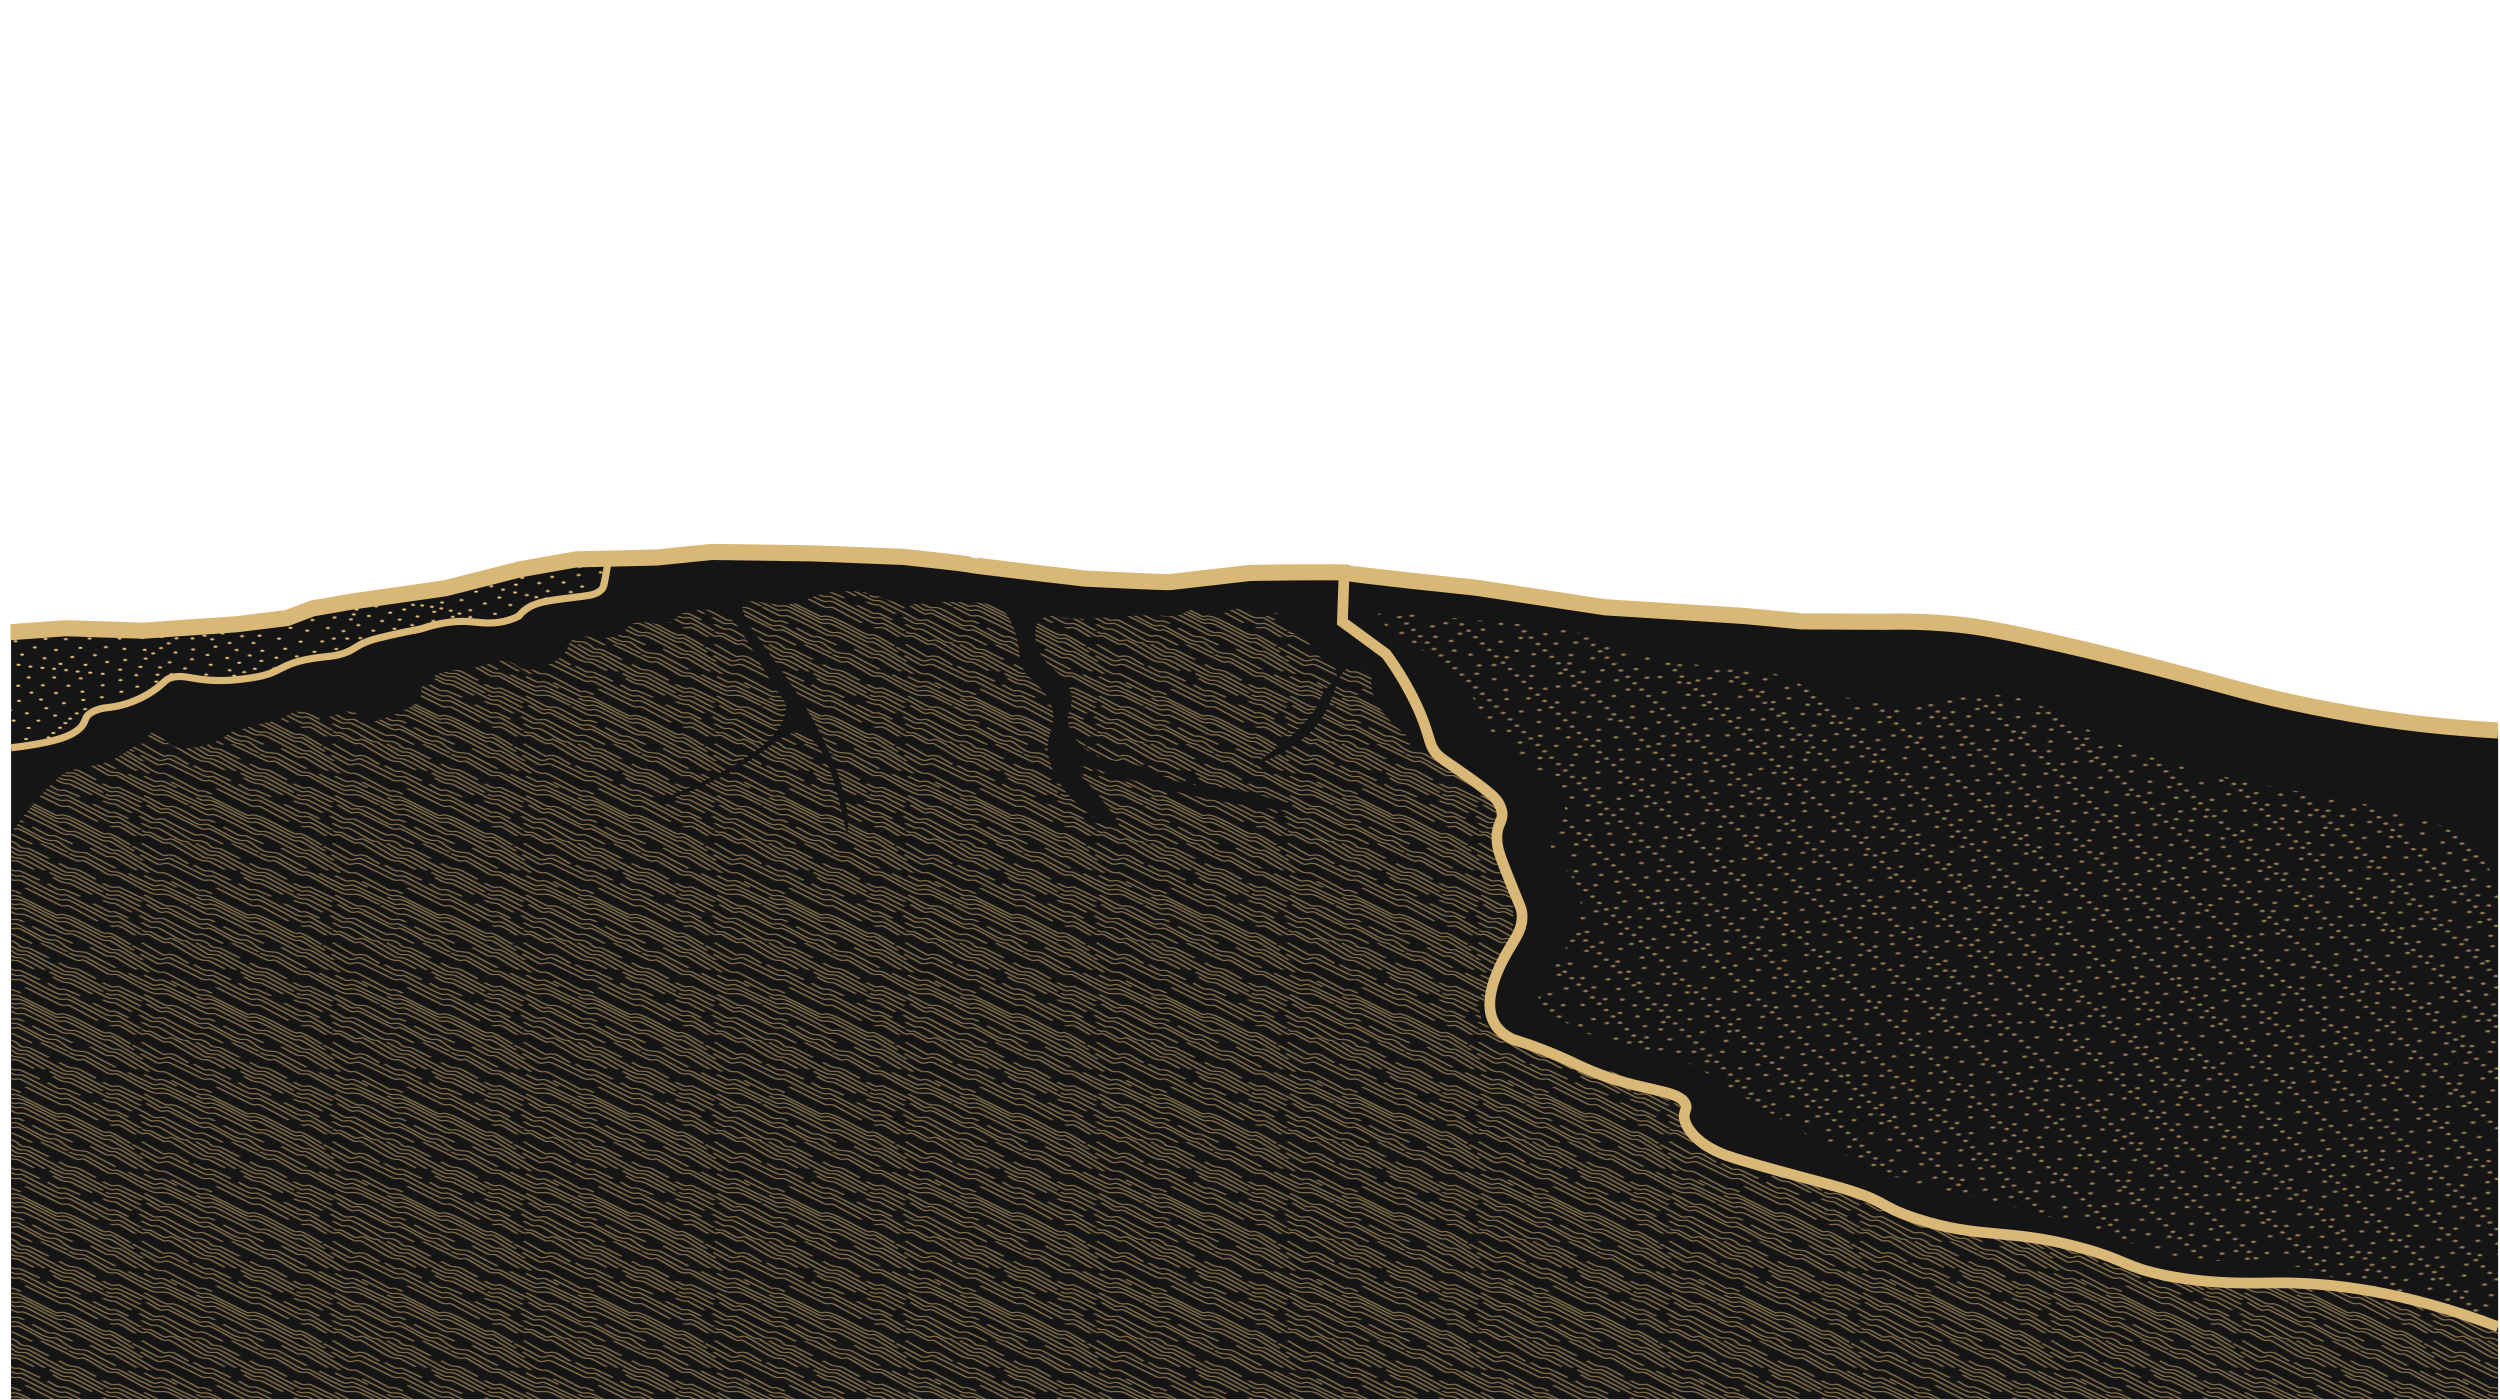
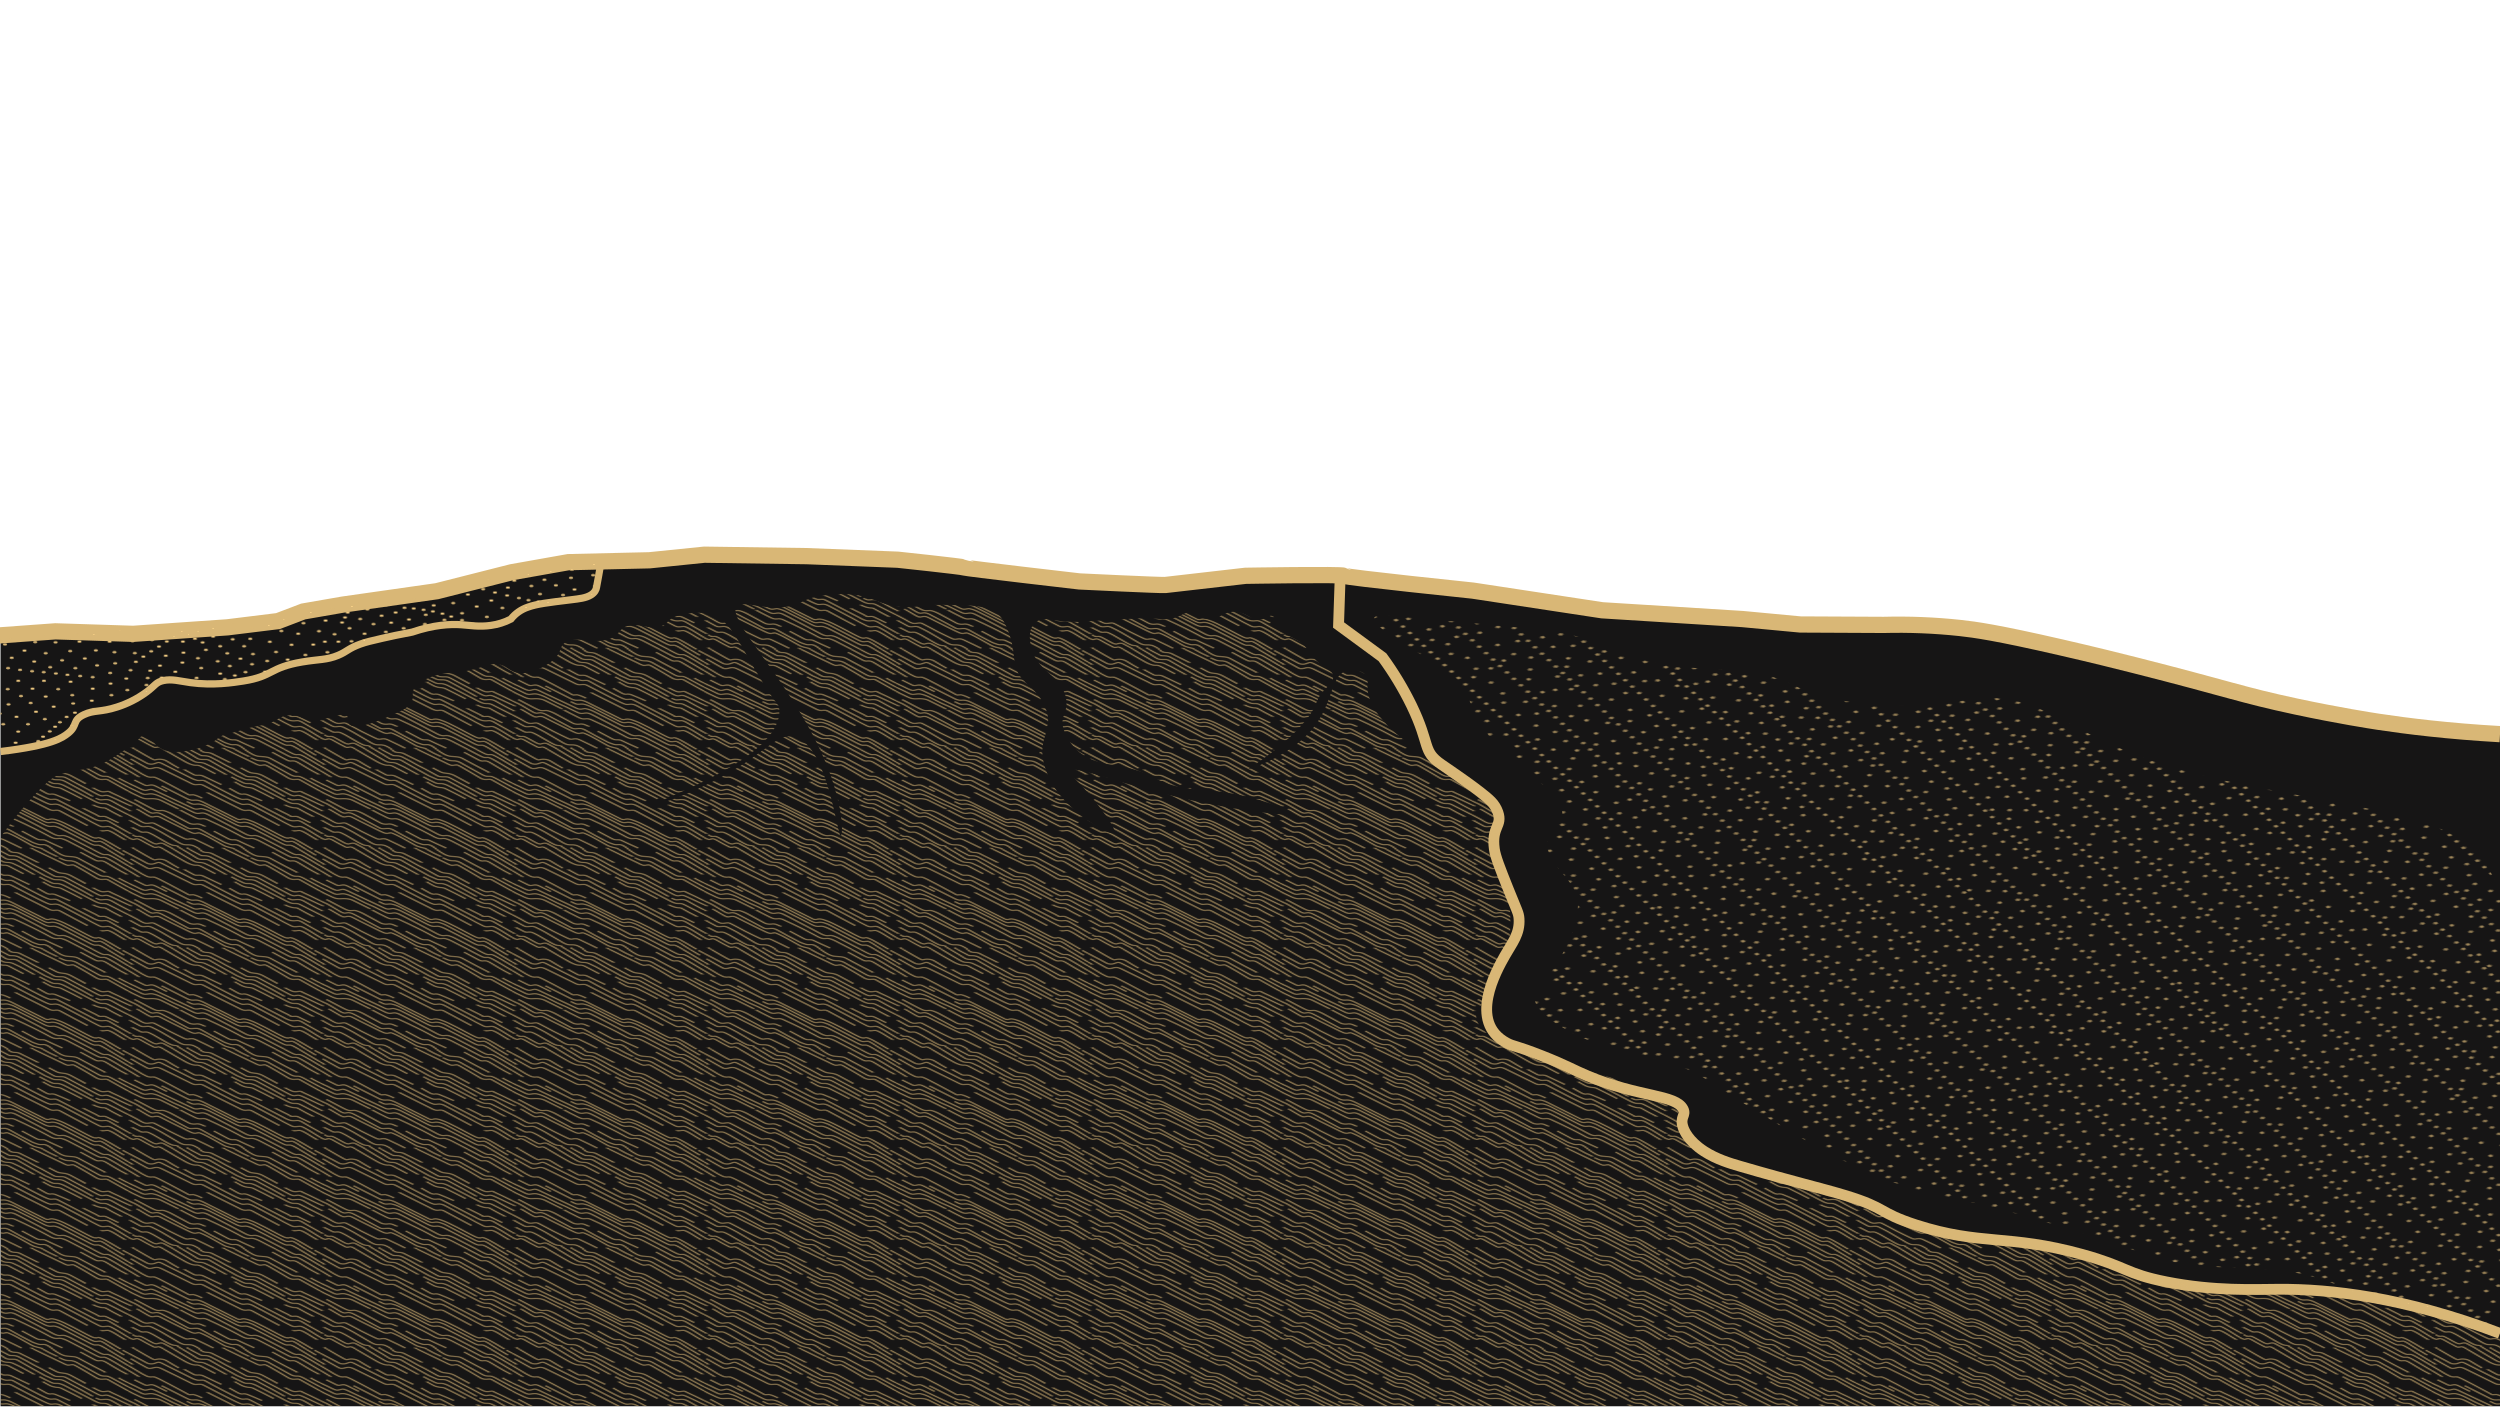
- <svg xmlns="http://www.w3.org/2000/svg" xmlns:xlink="http://www.w3.org/1999/xlink" viewBox="0 0 1929.58 1080">
+ <svg xmlns="http://www.w3.org/2000/svg" xmlns:xlink="http://www.w3.org/1999/xlink" width="1920" height="1080" viewBox="0 0 1920 1080">
  <defs>
    <style>.a,.b,.c,.d,.g,.h,.i{fill:none;}.b,.c,.d,.g,.h,.i{stroke:#d9b776;}.b,.d{stroke-linecap:round;}.b,.c,.d{stroke-miterlimit:11.34;}.b{stroke-width:1.98px;}.c{stroke-width:1.42px;}.d{stroke-width:1.7px;}.e{clip-path:url(#a);}.f{fill:#161515;}.g,.h,.i{stroke-miterlimit:8.09;}.g{stroke-width:12.47px;}.h{stroke-width:8.31px;}.i{stroke-width:5.54px;}.j{opacity:0.7;fill:url(#b);}.k{opacity:0.6;fill:url(#c);}.l{fill:url(#d);}</style>
    <clipPath id="a">
      <rect class="a" x="8.11" width="1920" height="1080" />
    </clipPath>
    <pattern id="b" width="153.54" height="153.54" patternTransform="matrix(0, 0.5, -0.96, 0, 696.36, 652.33)" patternUnits="userSpaceOnUse" viewBox="0 0 153.54 153.54">
      <rect class="a" width="153.54" height="153.54" />
      <path class="c" d="M153.54,6c-11.6,10.38-19.77,17-17.71,19s-2.84,6.14-9.92,13.23S105.12,57.87,107,62.6c0,0,1.65,2.42.23,3.66S82.62,92.3,80.85,93.9s-3.37,4.78-3,6.38a6.21,6.21,0,0,1-1.78,6c-2.12,2.13-17.54,18.25-20,20.73m82.12-95.76c.59-.61,1.08-1.12,1.44-1.51,3.55-3.78,1.66-4.25,1.42-6.61-.22-2.18,6-6,12.52-11.73M138.16,31.27c-4.8,4.95-16.22,16.37-20.21,20.19M80.06,106.75c1.63-1.72,2.77-2.93,3.09-3.28,1.59-1.78.89-3.55.71-5.5s2.3-5.67,4.6-7.79,22.09-22.62,22.09-22.62c2.36-2.36,2.13-3.54,1.42-5.91s1.89-6.37,5.19-9.45c.22-.19.48-.44.79-.74M47,148.82s6.91-7.27,8-8.5,0-2.84-.36-4.61.71-2.84,3-5.32c.76-.82,3.65-3.87,7.23-7.64M124.25,22.44c1.66-1.65.71-2.6.24-5.43S135.83,5.9,139.13,2.36M112.68,8c-4.25,4.49-7.8,8.5-8.74,9.45s-1.42,1.89-1,4.25-.23,1.66-2.6,4S90.24,36.38,90.24,36.38M85,28.58c3.07-3.3,4.72-6.14,4.72-8.27s.71-2.36,2.37-3.77,7.32-6.86,11.33-11.11M42.05,71.22c1.24-.89,7.79-8,9.21-9.57s1.24-2.83,1.24-4.78,1.77-4.25,3.9-6.38S80.31,26.22,80.31,26.22c2.6-2.6,2.84-4,2.84-5.9s0-2.37,1.65-4.26C86.33,14.32,93.27,7.37,100.44,0M74.88,26c2.6-2.6,3.07-3.3,2.36-5.9a6.42,6.42,0,0,1,2.13-6.85C81.24,11.57,88.56,4.82,93,0M58.82,28.58s1.89-1.89,4.25-4.49,2.6-3.78,1.65-6.37.71-2.6,2.37-4.73C68.59,11.06,74.38,4.84,79,0M0,75.84c5.8-6.33,19-20.57,20.79-22.69A20.61,20.61,0,0,0,23.62,50c1.06-1.59,1.24-1.24.71-3s-1.06-2.48-.18-3.37,1.84-2,1.84-2c.94-.94,15.35-13.93,17.47-15.59s3.08-3.54,2.6-6.14-.23-2.83,1.66-4.49C49.35,13.92,58.07,5.59,64.22,0M12.76,55.51c2.83-2.83,4.72-5,4.72-8.27s1.89-5.19,4.72-7.55S35.43,26.93,38.5,24.33s2.84-4.25,2.84-6.14.24-1.89,2.6-4.49C45.92,11.51,53.1,5,58,0M51.86,0c-3.74,3.92-6.38,6.68-7.92,8M0,60.52a56.49,56.49,0,0,0,7.68-6.31C10.51,51,10.51,50,10.87,47.48l.7-3.72c.24-2.36,2.13-3.84,6.15-7.62s13.46-13.23,18-17.95M6.29,0,1.48,4.72M0,11.47c.57-.5,1.14-1,1.71-1.55L9,3.54M0,17.19c.68-.61,1.34-1.23,2-1.84L19.56,0M0,28.7l4.31-4.31c4-4,4-4.49,3.54-6.85s5-6.14,8.51-9.69l9-7.85M0,35.68l8.74-8.75c4-4,4-4.49,3.54-6.85s5-6.14,8.51-9.69L32.71,0M57.88,153.54c1-1,1.85-1.9,2.59-2.71,0,0,3.55-4.14,5.91-6.5s3.07-3.07,2.36-5.9-2.12-5,6.85-13.94a145.2,145.2,0,0,0,13-14.41s6.14-6.38,8.51-9.21.47-4.26.47-6.62,2.36-4.25,5-7.09S130,59.82,130,59.82c2.13-2.13,3.07-4.25,2.36-6.14s.95-4.49,3.55-7.32c2-2.2,11.53-11.77,17.59-17.83m-18.39,125L137,152a13.44,13.44,0,0,0,1.24-1.95c.53-1.06-.36-1.24-.89-2.48s.71-2.84,2.13-4.08,9.56-8.85,10.63-10.27-.36-2.66-.36-3.72a3,3,0,0,1,1.06-1.95c.43-.42,1.4-1.32,2.72-2.5M129.69,151.3c-.67.69-1.42,1.45-2.23,2.24m24.25-68c-2.66,2.66-9,9.75-10.81,11.69s-3.72,3.73-3.72,5.67,1.42,3.37.36,5-12.23,13.29-12.23,13.29c-2.3,2.3-7.79,7.44-10.09,9.92s-2.48,2-2.31,4.26,1.77,3.54-.53,6.37-2.3,1.78-10.1,9.81l-2,2m-5.61-2c-.52.61-1.13,1.29-1.8,2m-5.75-2.48c-.57.69-1.31,1.53-2.14,2.48m68.51-93.1c-2.11,1.52-3.78,2.63-3.78,2.63s-2.65,2.13-3.19,3.37-.17,2.83-.17,4.25-3.73,6.2-3.73,6.2c-2.83,3-15.76,15.59-17.89,17.36s-3.54,3.55-3.37,5.49,1.25,4.79-.7,6.38-16.48,16.3-19.14,18.78-4.25,4.25-4.25,6,1.42,3.19-.18,5.14-11.16,9.57-14,12.76S85,147.05,80.32,152l-1.46,1.53m-14.77,0c1-.91,1.93-1.75,2.76-2.48,0,0,3.07-3.42,5-5.55s4.25-4.25,4-7.56-.71-7.09,2.36-10.39,13.23-13.94,13.23-13.94M51.75,153.54l2.82-2.95,1.65-2c1.59-1.77,6.73-6.55,6.73-8.32s-1.77-3.73-1.59-5.14,3.89-5.32,5.14-6.56,22.32-25,24.09-26.75.89-4.25.35-5.67,1.24-4.43,3.55-7.09,21.26-21.79,21.26-21.79c2.12-2.12,3.07-4.25,2.36-6.14s.94-4.49,3.54-7.32,17.72-18,21.73-22,4-4.49,3.55-6.85c-.39-2,3.31-4.92,6.61-7.91M6.17,153.54l4.7-4.6s7.79-7.92,9.92-9.81a4.83,4.83,0,0,0,.94-6.61c-1.42-2.36-3.07-2.83,0-5.9s18.43-19.38,21.5-22.45S48,99,47.72,96.61s-.95-3.07,2.36-5.9S71.81,69.45,73.23,67.56,77,64,76.77,61.65s-.94-3.3,1-5.19,26.45-26.7,26.45-26.7c3.31-2.83,5.91-5.9,5.44-9s-.48-4,1.89-6.14C113.57,12.78,122,5.44,127.58,0M19.42,153.54l4.2-3.66m51.2-55.45c-4,4.61-5.84,7.09-5.13,8.5,1,2.06-.36,2.84-1.78,4.08s-8.32,8-14.52,14.17-11.52,11.34-11,12.58a5.21,5.21,0,0,1-.71,4.78c-1.06,1.24-3.66,3.84-3.66,3.84l-12.8,11.16m7.34,0,9.89-8.62m-27.88,6.73c2.48-2.3,12.23-11,14-12.93s.71-3.37,0-5.14-1.77-3.36,1.77-7.08,16.84-18.07,19.85-21.09,4.43-4.25,3.89-6.73-.53-3.54,1.42-5.49S76.24,72.46,80.67,67.5s4.07-5.14,3.54-7.44,0-3.9,2.3-6.2,18.37-18.19,18.37-18.19c2.84-2.36,10.87-10.39,13-12.76s0-5.19.48-7.32c.42-1.89,11.52-11.1,17-15.59M66,90.71c2.48-2.48,24.27-25.34,24.27-25.34,2-1.94,3.9-3.9,3.37-6s-.53-3.54,1.42-5.14S115.75,34,117.16,32.6M92.89,112.32s10.28-10.1,12-12.22,2.13-3,1.6-5.49,1.23-4.08,2.65-5.67,8.68-9.92,12.4-13.65L125.67,71c2.13-2.3,8.8-8.68,8.8-8.68,2.12-2.12,3.07-4.25,2.36-6.14s.95-4.49,3.54-7.32c1.57-1.71,7.68-7.88,13.17-13.39M78.9,46.77c-5.2,5.91-7.8,9.69-9,11.1s-1.65,2.6-1.18,4.26-.47,2.59-1.89,4S59.53,73,59.53,73M4.31,38.5s10.16-9.86,11.58-11.28,2.36-2.36,1.88-4,0-2.84,1.19-4.25S33.37,6.85,38.56.94M30.71,109.13s6.85-6.61,8-7.79,1.18-1.66.95-3.78.7-3.31,1.88-4.49S54.09,79.13,54.09,79.13M118.4,92c-2.3,2.83-4.25,4.61-3.89,6.56s.71,4.42-1.07,6.37-13.28,12.58-15.06,14.53-5,5.32-4.6,7.62.71,3.37-1.07,5.67-14,14-15.76,15.94M28.82,113.15s-9.69,9-10.87,9.69-4.49,5.19-2.13,8.73c.89,1.32,0,1.66-1.41,3.31C13.42,136,5,143.56,0,148.05M37.44,84l-9.57,9.56c-2.12,2.13-3.89,3.55-3.54,5.67s-1.42,5-5,8.51C16.51,110.58,5.31,120.38,0,125.16m38.86-50c-7.09,7.08-12,11-14.18,13.82s-4.25,3.54-4.6,7.44-.71,3.54-3.55,6.38C14.45,104.84,4.92,113,0,117.24m0-6.85c4.2-3.74,11.6-10.28,13.35-11.53,2.48-1.77,2.12-4.61,2.12-7.09s1.42-3.19,5-6.38S36,71.22,40.63,66.61c0,0,3.72-4.6,4.78-5.67s1.07-1.94,1.24-4.25-.35-3,2.31-5.84S70,30.65,72.34,28.52M85.13,0C80.77,5,73.48,12.81,72.28,14.41c-1.41,1.89-2.36,2.83-1.41,5s.23,3.31-2.37,5.91c0,0-13.87,13.87-17.06,16.89s-6.73,6.55-6.73,6.55c-1.42,1.59-2.66,2.3-2.66,4.43s.35,4.61-1.24,6.38-3.9,3.37-6,5.67-3.89,3.36-6.55,6.37c-4,4.53-10.63,9.93-13.11,12.76S9.8,88.58,9.8,92.48,9.45,95,6.61,98.15C5,100,2.09,102.72,0,104.65m0-8c1.07-.68,2.35-1.49,3.07-2C4.49,93.54,4.49,92.48,4.84,90s1.77-3.54,4.25-6,6.38-6.74,11.34-12M11.22,56.69A103.18,103.18,0,0,1,0,68.4m28.23-4.62,6-6c2.13-2.13,2.13-3.9,2.48-5.67a12.22,12.22,0,0,1,3.54-6c2.13-2.12,7.09-6.73,12.41-12m97.84,116.62,3-2.69M131,150.06a9.8,9.8,0,0,0,2.31-1.77c.71-.89.35-1.95.17-3.19s1.42-2.31,3.19-4.25,7.62-6.74,8.33-8.51,0-1.41-.53-2.83-1.07-2.84.35-4.08,5.67-5.67,5.67-5.67l3.07-2.62M119.64,151s5.14-5.67,6.74-7.09.35-2.13.53-4.61,6.91-8,11.34-12,6.38-5.67,7.79-7.45a7.44,7.44,0,0,0,1.77-4.43c.18-1.41,2.66-2.3,2.66-2.3l3.07-2.74m0-5.75C152,106,150.83,107,150.83,107m-42.17,45.71c1.42-1.42,8.33-7.8,9.39-9s.53-3.54.18-5.14.88-3.36,1.77-4.07a46,46,0,0,0,3.19-3.37c2.48-3,18.25-16.3,20.37-18.42s3-3.55,3-5.14-.17-3.54.71-5.14,4.25-4.61,4.25-4.61.92-.55,2-1.23M91.48,146.87c2.65-2.83,10.63-9.21,11.87-11s-.71-3-.54-5.14,2.13-3.19,6.56-8,16.83-17.37,18.6-19.85.89-3.72.18-4.78,1.59-3.55,3.19-5.32,3.19-3.36,6.38-6.37c3-2.83,7.47-7,9.92-9.22,2-1.77,4.25-7.44,4.25-7.44l1.65-1.51m-2.36,10c.48-.54,1.31-1.45,2.36-2.59m-103.88-7s4.79-4.25,6.38-6a10.94,10.94,0,0,0,2.66-6.21c.36-2.48,1.59-2.83,4.07-5.66S69.86,43.4,75.88,37.2m75.65,15.6c-3.36,3.89-9.39,11-11,12.58s-1.77,2.3-1.77,4.07.17,2.48-1.95,4.61-11.34,11.16-11.34,11.16" />
    </pattern>
    <pattern id="c" width="153.01" height="153.01" patternTransform="matrix(0.94, 0.87, -1.67, 0.49, 565.98, 799.4)" patternUnits="userSpaceOnUse" viewBox="0 0 153.01 153.01">
      <rect class="a" width="153.01" height="153.01" />
      <path class="b" d="M44.63,5.84h0m0,8.5h0M43,21.78h0m-12.22.53h0M51,44.1h0M29,57.46h0m22-.61h0m12.22,0h0m-1.06-18.6h0m6.28,4.21h0m3.81-11.12h0m-4.78-6.9h0m1.06-10.1h0M64.66,5.61h0m7.59-3.48h0M88.19,14.34h0m8.5-.53h0m4.82,27.7h0m-21.73,1h0m36.57-19.62h0m3.72-21.78h0m23.37,2.13h0m0,15.57h0m-4.1,4.8h0m-.65,9.38h0m-3,6.37h0M14.88,110.51h0M17,117.16h0M4.78,115.29h0m15.94,20.19h0m2.66,14.87h0m15.93-11.69h0m-4.78-6.9h0m-8.5-.54h0m10.06-13.53h0m4.82-9.84h0m-6,2.17h0m-.37-10.14h0m34.38,10.61h0m-15.59,7.56h0M68,117.94h0m-12.75,17h0M76.5,119h0m10.22-9.9h0m6.73-16.65h0m13.34,16.45h0m-.55-9.29h0m10.64-.27h0m0,15.41h0m-8,4.25h0m-7,9.55h0m21.92,1.6h0M82.88,52.06h0m18.06,5.32h0m19.47,3h0m-11.5-7.28h0m1.6,9h0m22.31,12.75h0M120.6,82.35h0M97.7,76.87h0M102,93.5h0m23.37,4.25h0m20.19-5.31h0M131.23,82.35h0m-62.16,17h0M53.77,78.28h0m9.45-3.37h0M23.09,61.35h0m-17.78,13h0m21.8,16.8h0m2.64-19.46h0M56.16,60.88h0M79.78,72.22h0M13.16,41.51h0m7.56-2.2h0m5.1,12.3h0m-21.07.22h0M136.54,62.16h0m11.15.53h0M3.19,18.59h0m34.53-4.78h0m-29.28.77h0m30.87,25.8h0M45.16,78.1h0M1.59,93.5h0m146.1,45.69h0m-25.5,6.91h0M10,128h0M56.71,127h0M111,80.22h0M137.6,96.69h0m-33.25,42.14h0M85,79.69h0M42,55.78h0M25,3.19h0M102,146.1h0M40.66,31.87h0M27.34,33.48h0m-14.59-9h0M14.88,5.31h0m12.93,8.8h0m26.91.23h0m23.91,1.07h0M92.44,2.66h0m16.47,15.93h0M76,22.84h0m7.44,8.5h0M54.27,33.48h0m-38.86,25h0m6.9,12.22h0m-11,10.06h0M6.91,43h0M37.19,74.91h0M34,82.35h0M27.09,98.29h0m-2.16,18.87h0M12.75,134.41h0m-8-3.19h0m23.91,15.94h0m17.53,2.66h0m23.17-11.46h0M47.68,128h0m8.1-27.09h0m-1.06-9h0M72.78,56.85h0M93,52.6h0m-1.59-9h0m4.93-9.14h0m11,3.3h0m19.12-1.59h0m0-13.82h0m-1.59-6.9h0m18.59-3.19h0m-8.5,6.91h0m-9.33,33.25h0m-8.51.47h0m.84-13.54h0m21.37,12.6h0M111,71.75h0m-10-.56h0M94,82.88h0M70.8,90.65h0m14.86,4.64h0m11.56,15.22h0m1.6,9.56h0M89.65,127h0M85,132.82h0m-6.64,3.65h0m-.79-24.9h0M64.28,131.76h0m15.41,16.47h0m54.19-27.63h0M127,110.49h0m-11.34-1.42h0m1.89-17.95h0m15.25-1.87h0m14.87,25.51h0m-12.75,15.93h0m2.66,8h0m-4.78,10.1h0m-20.72-1.07h0m-21.57-8.32h0m-30,11.51h0M4.25,61.63h0m145,11.15h0M6.38,107.85h0M146.63,55.78h0m-3.19,74.91h0M5.84,150.88h0M2.66,35.06h0m59.5-14.34h0m23.38.53h0m12.75,0h0m18.06-7.44h0M136,13.28h0m-2.66-9.56h0m14.34,34h0M17,99.35h0m-6.37,20.72h0M6.91,139.19h0m30.81,8.5h0m6.91-14.34h0m0-37.72h0m12.94,14.86h0M78,128h0m10.76-11.68h0m22.71,11.15h0m-6.24,6.38h0m11.69,4.25h0M53.66,51.53h0m36.66,8h0m20.19,31.35h0m31.87,18.59h0M97.2,99.62h0M78.63,94h0M36.13,60h0M23.91,77.57h0M140.25,70.8h0M15.41,32.94h0m-8-28.16h0M141.32,78.63h0M93.5,133.35h0M54.72,148.23h0m-17-57.58h0M88.19,72.78h0m25-41.44h0M80.75,37.19h0M27.63,42h0m97.75,1.59h0m18.06,77.57h0M11.16,147.69h0m25-142.38h0M3,9.05H3m5.68,0h0m5.67,0h0m5.67,0h0m5.67,0h0m5.65,0h0m5.67,0h0m5.67,0h0m5.69,0h0m5.67,0h0m5.67,0h0m5.67,0h0m5.68,0h0m5.67,0h0m5.67,0h0m5.67,0h0m5.65,0h0m5.67,0h0m5.67,0h0m5.69,0h0m5.67,0h0m5.67,0h0m5.68,0h0m5.69,0h0m5.67,0h0m5.67,0h0m5.62,0h0M2.85,28.18h0m5.68,0h0m5.67,0h0m5.67,0h0m5.67,0h0m5.65,0h0m5.67,0h0m5.67,0h0m5.69,0h0m5.67,0h0m5.67,0h0m5.67,0h0m5.68,0h0m5.67,0h0m5.67,0h0m5.67,0h0m5.65,0h0m5.67,0h0m5.67,0h0m5.69,0h0m5.67,0h0m5.66,0h0m5.69,0h0m5.69,0h0m5.67,0h0m5.66,0h0m5.62,0h0M2.85,47.46h0m5.68,0h0m5.67,0h0m5.67,0h0m5.67,0h0m5.65,0h0m5.67,0h0m5.67,0h0m5.69,0h0m5.67,0h0m5.67,0h0m5.67,0h0m5.68,0h0m5.67,0h0m5.67,0h0m5.67,0h0m5.65,0h0m5.67,0h0m5.67,0h0m5.69,0h0m5.67,0h0m5.66,0h0m5.69,0h0m5.69,0h0m5.67,0h0m5.66,0h0m5.62,0h0M2.69,66.47h0m5.68,0h0m5.67,0h0m5.67,0h0m5.67,0h0m5.65,0h0m5.67,0h0m5.67,0h0m5.69,0h0m5.67,0h0m5.67,0h0m5.66,0h0m5.69,0h0m5.67,0h0m5.67,0h0m5.67,0h0m5.65,0h0m5.67,0h0m5.67,0h0m5.69,0h0m5.66,0h0m5.67,0h0m5.69,0h0m5.69,0h0m5.66,0h0m5.67,0h0m5.62,0h0M2.53,85.6h0m5.68,0h0m5.67,0h0m5.67,0h0m5.67,0h0m5.65,0h0m5.67,0h0m5.67,0h0m5.69,0h0m5.67,0h0m5.66,0h0m5.67,0h0m5.69,0h0m5.67,0h0m5.67,0h0m5.67,0h0m5.65,0h0m5.67,0h0m5.67,0h0m5.68,0h0m5.67,0h0m5.67,0h0m5.69,0h0m5.68,0h0m5.67,0h0m5.67,0h0m5.62,0h0M2.36,104.73h0m5.69,0h0m5.67,0h0m5.67,0h0m5.67,0h0m5.65,0h0m5.67,0h0m5.67,0h0m5.69,0h0m5.66,0h0m5.67,0h0m5.67,0h0m5.69,0h0m5.67,0h0m5.67,0h0m5.67,0h0m5.65,0h0m5.67,0h0m5.67,0h0m5.68,0h0m5.67,0h0m5.67,0h0m5.69,0h0m5.68,0h0m5.67,0h0m5.67,0h0m5.62,0h0M2.2,123.85h0m5.69,0h0m5.67,0h0m5.67,0h0m5.67,0h0m5.65,0h0m5.67,0h0m5.67,0h0m5.68,0h0m5.67,0h0m5.67,0h0m5.67,0h0m5.69,0h0m5.67,0h0m5.67,0h0m5.67,0h0m5.65,0h0m5.67,0h0m5.67,0h0m5.68,0h0m5.67,0h0m5.67,0h0m5.69,0h0m5.68,0h0m5.67,0h0m5.67,0h0m5.62,0h0M2.2,143h0m5.69,0h0m5.67,0h0m5.67,0h0m5.67,0h0m5.65,0h0m5.67,0h0m5.67,0h0m5.68,0h0m5.67,0h0m5.67,0h0m5.67,0h0m5.69,0h0m5.67,0h0m5.67,0h0m5.67,0h0m5.65,0h0m5.67,0h0m5.67,0h0m5.68,0h0m5.67,0h0m5.67,0h0m5.69,0h0m5.68,0h0m5.67,0h0m5.67,0h0m5.62,0h0M15.94,52.6h0m-9,47.28h0M21.65,127.5h0m7,11.69h0m18.06-26.56h0m25.5-40.91h0m-17,0h0M79.16,60h0m51-3.18h0m-5.31,63.75h0m0-30.81h0m-6.38-14.88h0m28.69,74.38h0m-18.06-10.1h0M94.57,150.88h0M52.07,1.59h0m21.78,77h0m51.53-8h0m-110,20.19h0m6.37-71.72h0m29.75,2.65h0M14.34,17.53h0m-.53,54.19h0m32.94-1.06h0M63.22,93.5h0m71.19,20.19h0M105.72,2.13h0m45.69,131.22h0m-.29-24.28h0m-1.3-86.23h0m1.06,57.91h0M84.47,3.19h0M44.63,5.84h0m22.84,18.6h0m75.14,18h0M88.47,100.7h0m28.41,14.06h0M48.6,38.2h0M72.78,56.85h0m34.54-19.13h0m-3.95,42.69h0M26.48,109.82h0m2.21,29.37h0m65.88,11.69h0m30.81-80.22h0m26,62.69h0" />
    </pattern>
    <pattern id="d" width="153.07" height="153.07" patternTransform="translate(501.99 600.46) scale(1.92 1)" patternUnits="userSpaceOnUse" viewBox="0 0 153.07 153.07">
      <rect class="a" width="153.07" height="153.07" />
      <path class="d" d="M17.24,31.18h0m-5-14.64h0m-7.44-7h0m7.44-.12h0m-.45-5.74h0m8.25,8h0m2.29-7.18h0M29.76,9h0m5.91-4.54h0m7.44-1.06h0M2.36,2.13h0M9.27,28.35h0M8.39,37.2h0M3.31,33.07h0m2-15.63h0M3.78,45.53h0m8.68,2.3h0M18,55.63h0m-7.08,3.54h0M21.14,47.66h0M6.26,53.33h0m8.86-14h0m5-16.3h0m8.74-2.71h0m15.71-7.56h0m-1.77,7.79h0m7.44-3.19h0m-1.77,8.15h0M39.92,28h0m5.32,3.9h0m-9.57,3.19h0m-6,4.6h0m12-.35h0m8.51-1.42h0m2.12-7.08h0m5,4.25h0m2.13-6.73h0m6.73-3.55h0m-.35,7.09h0m7.79-3.19h0m-1.06,7.09h0m-6,3.89h0m4.6,6.21h0m9.57-12.58h0m-1.42,6.37h0m7.09.36h0m-5.67,5.31h0M73.76,59.7h0M77,52.62h0m5.85,5.67h0m4.42-6.2h0m5.5-6.74h0M96.79,37h0m5.14,8h0m7.79-.89h0m5.5-8.5h0m-9.22.18h0m-7.08-7.62h0m22.14-18.6h0M143.74,36.5h0m2.83,12.4h0M142,43.58h0m-5,5.32h0m2.83,5.43h0m10.28.59h0m-5,3.54h0m-9.1,2h0m-4.72-8.74h0m-9.21-6.38h0m.23,8.51h0m-7.08,2.36h0m12.87,1.89h0m1.3,7.56h0m11.46-1.54h0M137,69.92h0m12-62.12h0m-7.44,2.83h0M143,2.83h0m-9.21,0h0m-1.06,6.38h0m-7.09-3.9h0m-7.44-3.18h0m31.53,60.59h0m.36-27.64h0m-1.07,8.15h0M129.92,24.09h0m3.9-6h0M137,26.93h0m-9.57,3.9h0m6.73,10.63h0m-6-3.9h0m6-2.13h0m8-5.19h0m1.19-10.4h0m5.66,5h0m1.42-6.73h0m-40,9.39h0m-4.07-8.33h0m-9.57.36h0M80.67,23.56h0m-3.54-7.79h0m-7.8,1.77h0m-8-4.78h0M53.74,9.92h0m3.19-7.26h0m7.79,2.12h0m7.09,4.79h0M83,9.21h0m16-5.31h0m9.39-1.24h0M90.59,26.4h0m-4.07-8h0m5.84-4.61h0m35.79-.36h0m-16.3-4.6h0m-9,45.35h0m-8.14-.71h0M95,62h0m-2,7.44h0m8.15-2.13h0M99.45,73.7h0m9.57-6h0m3.89-3.9h0m.71,9.21h0m5.44-4.49h0m2.83-7.08h0m5.67,11.81h0m-8,3.78h0m-5.67,7.56h0m-1.3,6.85h0M122.48,95h0m7.09-7.44h0M130.63,95h0m6-5h0m1.42-8.15h0m6-3.42h0m6.62-3.78h0M144.09,85h0M143,93.9h0m6.73-4.61h0m-13.11,11h0m12.76,7.44h0m-4.61,5.67h0m-6,3.54h0m5.31,3.54h0m2.48,7.44h0m3.9-8.27h0m-18.07,1.9h0m-2.12,7.08h0m-7.8,0h0m-20.91,23h0M137,132.52h0m-3.55,6.73h0m9.93-3.9h0m-2.84,6.38h0m-7.44,5.67h0m-8.5-4.25h0m-7.44-6h0m-1.07,7.44h0m-2.48,6.37h0M109.37,141h0m-2.13,6h0m17,2.48h0m17.72-.36h0m6.38-7.08h0m2.12-8.86h0m-.35,15.23h0M126.73,135h0M27.17,104.17h0m111.61,22h0M128.15,102.4h0m-11,1.42h0m-3.55-6.38h0m-8.86,12h0m22,0h0m-7.79,2.12h0m-1.07,7.8h0m-5.67-4.61h0m-2.83,7.44h0m-8.15-5.31h0m.35,7.79h0m-5-14.52h0m4.61-7.44h0m-7.79-.36h0M97,95.31h0m5-5.66h0m-8.5-3.19h0m6.37-3.9h0m-6.73-5h0M86,81.5h0m-8.85-5.32h0M66.5,75.47h0m-10.28,0h0M52,81.85h0m9.92-.35h0m-4.61,5.67h0m14.89-5.32h0m-5,5.67h0m10.63-1.06h0m7.8,4.25h0m-7.44,2.12h0m8.15,4.61h0M78.9,99.92h0m6.73,5h0M87.76,63.6h0m-8.69,2.13h0M69,65h0M63,45.71h0M58.7,52.26h0m8.5,2h0m-4.6,6.38h0m-9-2.83h0M46.12,63.6h0M35.85,54.21h0m.7,7.44h0m-6.9,5.14h0m8.68,2.66h0M47,72.81h0m-4.43,8h0m-6.38-3.9h0m-3,5.31h0m4.25,5.32h0m9.57.71h0M42.76,93.9h0m9.56-.36h0m-3.54,7.09h0m12.4-8.15h0m9.21,2.83h0m-7.08,3.9h0m-7.8,3.9h0m11.34,1.77h0m-6.73,3.9h0m-9.92,0h0m6,5.67h0m-8.5,2.83h0M41,113.74h0m36.85-3.9h0m10.28,1.77h0m-6,3.55h0m11,3.19h0m-.71,6.73h0M98,132.17h0m9.21-2.13h0M94,138.43h0m-5.56-5.2h0M84.21,122.6h0m-8.15-3.54h0m3.19,8.85h0m1.77,7.8h0m5.32,6.2h0m11.51,2.48h0M83.5,148.11h0m-6.73-3.9h0m-8.15-5.67h0M67.91,129h0m-6,6h0m.71,7.09h0m7.32,7.67h0m-8.38-.94h0m-7.09-3.9h0m-6.38,5.67h0M55.16,123h0m-2.84,6.73h0m-7.08-5h0m-7.44-5h0m-4.61-8.5h0m.71-10.63h0m-6.73-5h0m-7.09,3.19h0m.71-10.28h0m-6.74,3.55h0M9.09,84h0m7.09-2.48h0m-3.54-7.8h0M6.26,76.18h0M1.65,83.62h0M9.8,98.5h0M4,103.56H4m11.79,1h0m-5.67,4.25h0m12.4,1.42h0m5.67,7.08h0M6.61,120h0m8.94-6.14h0M4.2,113.65h0M12.83,121h0M2.1,127.37h0m7.35.19h0M5.2,136.09h0m-1.61,6.28h0M30.71,122.6h0m-7.09,3.54h0m7.09,3.54h0m7.44-1.41h0m6.73,4.6h0m2.36,6h0m-21.49-4.61h0M17.6,135h0M36,136.23h0m-7.2,4.08h0m13.23,2.37h0M35.34,146h0m4.82,3.12h0m-11.29,1.14h0m-7.14-6.62h0m-7.56-.19h0m4.16,7.28h0M5.2,149.29h0M9.28,66.61h0M1.85,68.5h0m.87-8.26h0M40.63,107h0M28.05,74.59h0m-6.38-8h0M50.91,47.48h0M54.09,23h0m-28,6.2h0m-2.66,8.15h0M26.81,53.5h0m-1.42,6.38h0M77.13,1.42h0m-19.49,18h0m3.7.48h0m3.92,1.06h0M69,22.15h0m3.81,1.76h0m3.51,2.2h0m4.33,2.76h0M85,31.81h0m4.26,3.31h0m33.56-19.53h0m-3.73.12h0m-4-.42h0m-3.87-.64h0m-4-1.13h0m-3.81-1.62h0m-4.72-2h0M93.83,7.66h0M89.1,5.07h0M60.47,38.62h0M57.25,40.5h0M53.5,42.05h0m-3.71,1.28h0m-4.1.93h0m-4.12.39h0m-5.12.45h0m2.76,3.21h0m2.13,3.07h0m2.12,3.07h0m1.66,2.6h0M31.2,45.44h0m-5.4,0h0m86.05,63h0M49.13,145.28h0m61.12-40.23h0m-58.7,36.62h0M109,101.19h0M54,137.83h0m54.08-40.44h0M56.62,134.25h0m50.86-41h0M59.07,130.17h0m48.17-41.59h0M8.39,144.92h0m.94-3.61h0m1.56-3.75h0M12.6,134h0m2.24-3.55h0m2.81-3.7h0m2.28-3.67h0M22.31,119h0m39.23,6.84h0m45.87-41.92h0M64.22,121.8h0m1.92-3.45h0m2.69-4.06h0m58.38-31.66h0m-4.14,3.12h0m-4,3.07h0M131.15,80h0m4-2.87h0m7.71-5.76h0m-4,2.83h0m8.27-5.43h0M75.9,70.87h0m5.1.91h0m5,.86h0M71.27,69.8h0m-4.86-1h0m-9.47-1.73h0m4.81,1h0M52.14,65.7h0m57.27-12.92h0m-3.14,4.12h0m-3,4h0m9.25-11.78h0m3.13-3.86h0m5.87-7.63h0m-1-4.74h0m-.71-5.06h0m-.47-5.43h0m-.91,19h0m5.87-1.32h0m2.6,3.07h0m3.07,2.83h0m-59,64.73h0m1.92-3.46h0m2.68-4.06h0m.12,34.21h0m-1.18-3.88h0m-1.23-3.76h0M72,125.12h0m-.92-4.41h0M2.83,26h0m4-1.63h0M11,22.53h0M15.21,21h0m4.31-2h0M24,16.84h0M28.47,15h0M32,13.19h0m4.49-1.86h0m3.66-1.77h0m3.52-1.79h0m4.5-1.86h0M32.67,30.67h0m1.19-3.88h0M34.94,23h0m1.69-4.56h0m1.7-4.17h0m69.19,64.42h0m.49-5.37h0m-7,68.07h0m3.19-3h0M91.12,150.59h0m3.37-3.19h0m13.16-11.79h0m4.34-3.2h0m3.84-3.42h0m4-3.41h0m4.34-3.2h0m3.56-3.2h0m3.34-2.65h0m3.39-3.36h0m3.46-2.76h0m3.39-3.36h0m3.55-3.2h0m3.35-2.65h0m3.38-3.35h0M2.36,95.09h0m3.39-3.36h0m38.6,8.55h0m-3.3-1.75h0m-3.3-2.36h0m-3-2.47h0m-3-3h0m-2.51-3.29h0m-3.1-4.1h0M23.08,79h0m-2.83-4.6h0m-2.83-4.59h0m-2.83-4.6h0" />
    </pattern>
    <symbol id="e" viewBox="0 0 1929.58 1080">
      <g class="e">
        <path class="f" d="M1928.11,1080H8.53V490.74a324.75,324.75,0,0,1,42.1-5.87c31.44-2.34,54.76.37,66.52,1.28,27.26,2.1,45.28-1.43,123.87-16.53,98.32-18.9,147.74-28.38,160.2-30.17,37.87-5.44,83.37-11.83,142.3-12.91,36.46-.67,81.91.61,95.75,1,11.22.32,35.37,1,58.31,2.28,97.11,5.4,105.13,17.67,169.33,18.09,44.54.29,44.05-5.59,108.32-5.9,11.69-.05,43.83,0,85.89,3,52.32,3.79,71.9,8.74,126.48,15.87,18.07,2.36,76.55,9.74,145.69,13.67,87.23,5,96.42-1,159.06,5.93,42.65,4.7,72.64,11.22,113.62,20.13,76.49,16.64,73.72,21.9,155.87,39.85,39.74,8.68,81.74,16.48,134.47,21,13.12,1.14,24.11,1.83,31.8,2.26" />
        <path class="g" d="M.45,488.51l50.18-3.64,59.77,1.92,72.39-5L221.61,477,241,469.62l30.5-5.3,72.09-10.27,57.6-14.6,43.44-7.71,62.23-1.44L549.09,426l78.56,1.12,69.93,2.73s49.91,5.3,50.83,5.94,88.73,10.75,88.73,10.75,62.53,3.05,65.92,2.73,61.62-7.06,61.62-7.06,74.24-1.29,75.78,0,98.89,11.39,98.89,11.39l99.2,15.09,107.83,6.74,44.36,4.17,64.08.32a442.27,442.27,0,0,1,58.66,2.38c11.37,1.23,27.89,3.48,77.23,14.82,25.18,5.78,44.63,10.65,56.91,13.76,72.57,18.39,81.4,22.67,124,31.77,32.45,6.93,57.84,10.86,63,11.65,22,3.33,53.61,7.26,93.5,9.53" />
        <path class="h" d="M1037.42,441.43l-1.3,38.58,33.74,24.76a244.75,244.75,0,0,1,22.35,37.06c14.82,30.65,7.92,34.85,22.9,45.26,4.86,3.38,30.83,20.79,38.27,28.49a22.14,22.14,0,0,1,5.09,8.22c3.77,10.8-5.08,10.65-2.71,28.23.78,5.81,4.14,14.31,10.84,31.06s7.84,18,8.13,22.59c.73,11.53-5.31,18.47-10.84,28.23-6.41,11.34-28.79,50.88,1.35,67.06,5.47,2.94,6.25,1.66,27.1,9.88,19.28,7.61,23.54,10.64,35.23,15.53,39.25,16.42,67.53,14.13,73.17,25.42,2.49,5-2.79,5.79,0,14.11.67,2,3.78,10.31,16.26,18.36,9.44,6.08,19.87,9.18,27.1,11.29,41.09,12,63.35,17.1,81.3,22.59,32.5,9.93,24.63,13,54.2,22.59,49.61,16,71,7.08,127.37,22.58,35.12,9.66,33.18,14.89,65,21.18,37.16,7.34,67.54,5.72,86.72,5.65,38.5-.15,95,5.68,169.38,33.88" />
        <path class="i" d="M469.3,433.48c0,1.36-3.05,17.48-3.05,17.48-.25,1.66-1.14,4.06-4.42,6.05-3.82,2.32-8.84,2.84-14.83,3.57-17.81,2.17-26.71,3.25-33.44,5.7a28.25,28.25,0,0,0-13.1,9.19,47.58,47.58,0,0,1-15.36,4.84c-9.14,1.31-16-.08-22.86-.53-8.59-.57-21.05.09-37.59,5.68-9.46,1.75-17.21,3.43-22.88,4.73-8.36,1.92-12.63,2.92-16.77,4.41-9.35,3.38-10.29,5.78-17.1,8.65-8.81,3.71-15,3-27.61,5.12-25.54,4.31-22.11,11-45.23,14.64-7.84,1.23-23.27,3.64-40.65,1.24-8.46-1.17-14.18-3-20.83-1.59-5.9,1.29-6.08,3.78-13.21,9A78.45,78.45,0,0,1,98,543c-12.77,4.14-17.51,2.12-25.4,5.83-9.45,4.43-4.44,8.16-12.2,14.29-4.39,3.48-12,9.27-51.88,14.05" />
        <path class="j" d="M8.53,1080V642.77c18.64-25.93,36.31-44,42.49-46.62a71.9,71.9,0,0,1,9.13-3.1,78.74,78.74,0,0,1,9.72-1.81c19.64-2.5,30.62-13.89,37.94-17.76,7.68-4.07,6.58-8.35,10.84-8.47,6.41-.18,6.89,9.62,19,12,10.33,2,24.25-2.34,31.16-5.65,7.43-3.56,6.14-5.58,12.2-7.06,10.21-2.49,16.66-5.44,28.45-7.29,11.39-1.79,12-7.54,21.68-7.77,7.31-.17,8.18,3.06,16.94,3.53,12.25.66,19.1-5.19,25.07-3.53,4.89,1.36.29,6.46,5,8.13,6.68,2.39,23.51-4.89,28.56-7.07,8.25-3.56,13.14-5.68,16.26-9.53,4.71-5.8-.51-8.25,4.62-13.83,4.68-5.09,13.25-7.68,15.71-8.4,8.9-2.61,11.6-.92,23.87-3.39,13.5-2.7,15-5.71,21.83-5.21,9.15.67,9.63,6.31,18.32,7,11.53.93,23.1-8,24.39-9,9.76-7.69,4.62-12.6,12.87-15.53,9.61-3.41,19.59,2.18,30.83-1.41,9.75-3.12,7.09-8.89,16.26-10.59,8.56-1.59,13.93,2.86,22.36,1.06,7.44-1.6,5.54-5.56,14.23-8.47a55.36,55.36,0,0,1,21.34-2.12c16.55,1.89,22.26,15.54,37.12,41.18,18.29,31.57,19.53,27.95,19.88,32.6,2.88,38.06-95.68,69.93-92.37,71.87.92.55,9.26-1.56,25.74-8.82,52.42-23.11,61.08-42.91,75.51-42.18,27.72,1.41,35.47,76.55,38.31,76.41.89,0,2.11-7.52-1.35-24C635.66,538.51,556.5,471.07,576,464.54c7.07-2.38,20.46,4.54,38.62,1,9.75-1.87,9-4.83,21.34-7.41A95.26,95.26,0,0,1,660,456.42c19.39,1.12,21.16,8,40,9.7,12.49,1.17,12.57-1.77,31.51-1.58,15.64.15,29.26-.2,38.95,4.23,2.92,1.34,7.66,4.08,12.34,16.94,4,11.13,3.56,17.49,4.62,23.36,2.89,16.2,15.3,16.53,22.82,32.76,9.36,20.19-7.92,23.83,1,49.24a69.49,69.49,0,0,0,16.23,25.43C840,629.39,859,641,863,639.77s-6.35-14.59-12.2-22.23c-14.07-18.41-24.05-24-20.57-25.91,7.4-4.11,55.92,19.12,135.41,30.67,9.88,1.44,31,4.5,32.52,2.65,1.8-2.19-22.28-12.88-52.85-16.94-16.66-2.22-25.68-1.19-39.63-5.83-10.27-3.41-9.49-5.34-21.34-9.53-16.78-5.93-23.8-4-35.57-8.47-14.95-5.68-19.48-14.83-22.36-20.64-6.72-13.58,3.66-15.65,0-29.12-4.56-16.81-22-18.44-26.42-37.59-.61-2.63-4.13-18,7.64-21,5.74-1.48,9.77,1.71,25.75,1.76,4.53,0,5.8-.14,27.1-1.41,16.45-1,24.73-1.47,27.1-1.41,11.24.29,15.25,1.58,21.68,0,6.59-1.62,7.38-4.21,12.19-4.23,6.34,0,7.48,4.43,14.23,4.94,8.45.63,12.09-6,21-5.65,8.51.31,11.55,6.56,19,6,4.85-.36,6-3.21,9-2.89,4.16.45,2.65,6.11,8.62,12.07,3.57,3.57,6.38,3.79,12.19,7.41,9.26,5.76,7.72,12.49,21.68,21.17a12.45,12.45,0,0,1,3.76,3c3.5,4.68-2.14,9.81-4.06,11.65-11.13,10.65-3.83,12.63-21.52,31.31-18.68,19.72-39.05,30.42-37.94,30.9s32.33-10.53,48.78-30.71c17.1-21,13.21-43.31,28.13-44.85a22,22,0,0,1,8.6.84c6.87,2.42,5.45,9,5.42,11.3-.34,28.19,47.1,54.68,56.77,60.08l.09,0c2.21,1.25,34.15,19.51,42.72,35.59.33.61.55,1.07.55,1.07,4.52,9.79-1.54,13.52-2.71,28.23-1.5,18.91,9.78,21,11.66,42.27,1,11.86,2.55,32-8.53,56.49-9.45,20.85-20.78,24.37-15.86,34.57,5.44,11.29,23.61,17.57,58.74,29.34,57.37,19.22,88.17,20,94.12,33.48,2.94,6.66-2.2,11.91,5.67,22.59,1.24,1.68,5.63,7.34,15.44,13.5,11.75,7.37,23.86,10.81,67.22,21.44,44.42,10.9,46.63,10.95,55.55,14.47,23.29,9.2,19,13.13,39.83,20.56,18.25,6.49,36,8.65,65.86,12.27,30.14,3.65,31.36,1.79,47.43,4.94,27.54,5.39,34.22,12.86,55.43,20.24,13,4.52,20.38,5.16,92.26,11.88,82,7.66,95.26,9,116.42,12.88,36.58,6.77,71.11,21.08,71.11,21.08v56" />
        <path class="k" d="M1063.76,474.07c2.67-2.61,14-1.14,71.81,4.23,54.35,5,57.23,4.94,68.43,7.06,39.48,7.47,34.12,14.49,71.14,22.59,47.61,10.42,65.75,1.11,99.59,13.76,13.25,5,18.11,9.13,36.59,13.77a233.56,233.56,0,0,0,44.71,6.35c34,1.71,55.58-3.77,71.14-5.29,51.62-5,69.25,30.36,156.14,54.78,71.94,20.23,173.9,28.78,209.5,50.51a75.62,75.62,0,0,1,8,5.61c18.92,15.06,25,30.38,27.33,40.24V1024a398,398,0,0,0-40-14.33c-22.35-6.71-34.11-6.67-57.59-13.13-24.19-6.66-25.08-9.82-42.54-15-32.36-9.54-55.67-6.44-88.08-9.17-35.63-3-39.13-9.42-113.82-31.77-91.88-27.49-90.78-19-132.79-36-36-14.54-64.75-32-100.27-53.64-35.81-21.8-36.19-25.22-56.23-32.47-34-12.33-59.26-12-86.72-28.24-10.48-6.21-20.5-12.14-23-21.18-3.16-11.25,9.25-13.19,23-40.23a91.39,91.39,0,0,0,9.45-28.89c.15-1,.27-1.89.35-2.79,1.73-20.14-20.7-29.3-23.35-46-2.53-15.88,16.3-17.36,10.16-32.63-.86-2.14-2.72-5.81-21-22.43,0,0-9.8-6.79-27.1-23.29a60.43,60.43,0,0,1-8.46-9.64s-7.5-9.66-17.29-34.13h0s-5.87-7.13-6.09-7.41C1117.8,510.85,1056.62,481,1063.76,474.07Z" />
        <path class="l" d="M8.53,524.54a94.73,94.73,0,0,1-1.12-20.15c0-.8.76-4.1,1-8.61.12-2.14.12-3.9.11-5l53.21-5c43.44-2.95,53.17.19,84.68-1.41,18-.91,17.87-2.09,94.6-14.68,72.69-11.93,62.41-9.18,80.2-12.85,2.21-.46,58.58-11.21,102.3-19.41,25.86-4.85,38.92-7.21,45.78-3.88,8.9,4.32,5.15,16.77-7.47,23.53-12,6.43-21.83,2.28-42.68,9.27-18.69,6.26-18.32,12.11-34,14-11.06,1.34-13.36-1.3-29.47-.27-3.11.2-7.19.57-31,5.42-22.12,4.51-33.31,6.81-39.65,9.14-9.73,3.58-10.89,5.43-21.85,8.74a178.73,178.73,0,0,1-22.86,5c-32.71,5.85-31.24,13.1-52.85,15.35-25.42,2.65-37.81-6.31-53.86-1.06-8.56,2.8-6.88,6-17.28,11.91-13.8,7.92-24,5.23-37.6,11.65-14.23,6.73-8.48,11.46-21.85,19.59C44,573.6,8.53,577.21,8.53,577.21Z" />
      </g>
    </symbol>
  </defs>
-   <use width="1929.58" height="1080" xlink:href="#e" />
+   <use width="1929.58" height="1080" transform="translate(-8.11)" xlink:href="#e" />
</svg>
